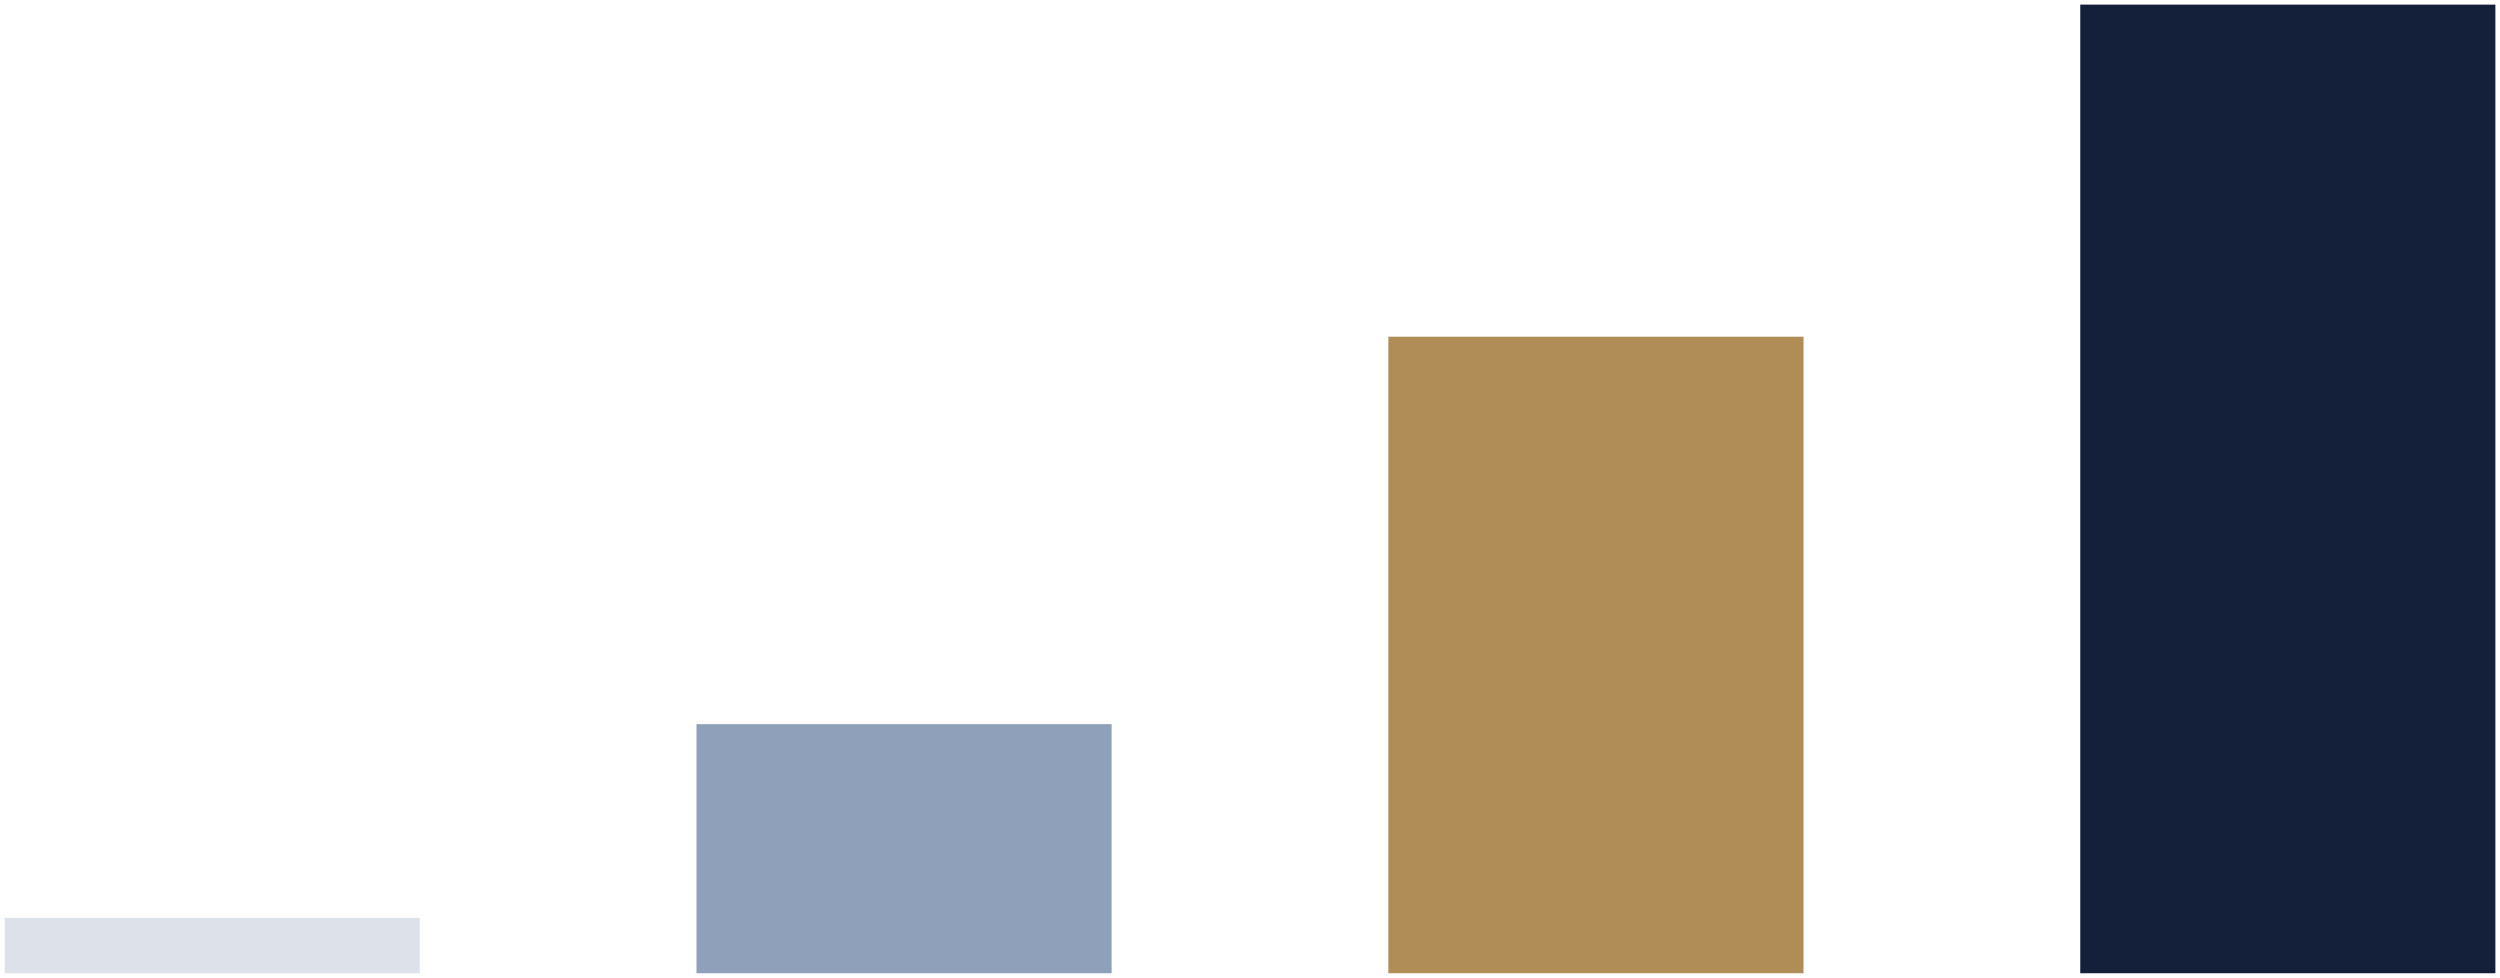
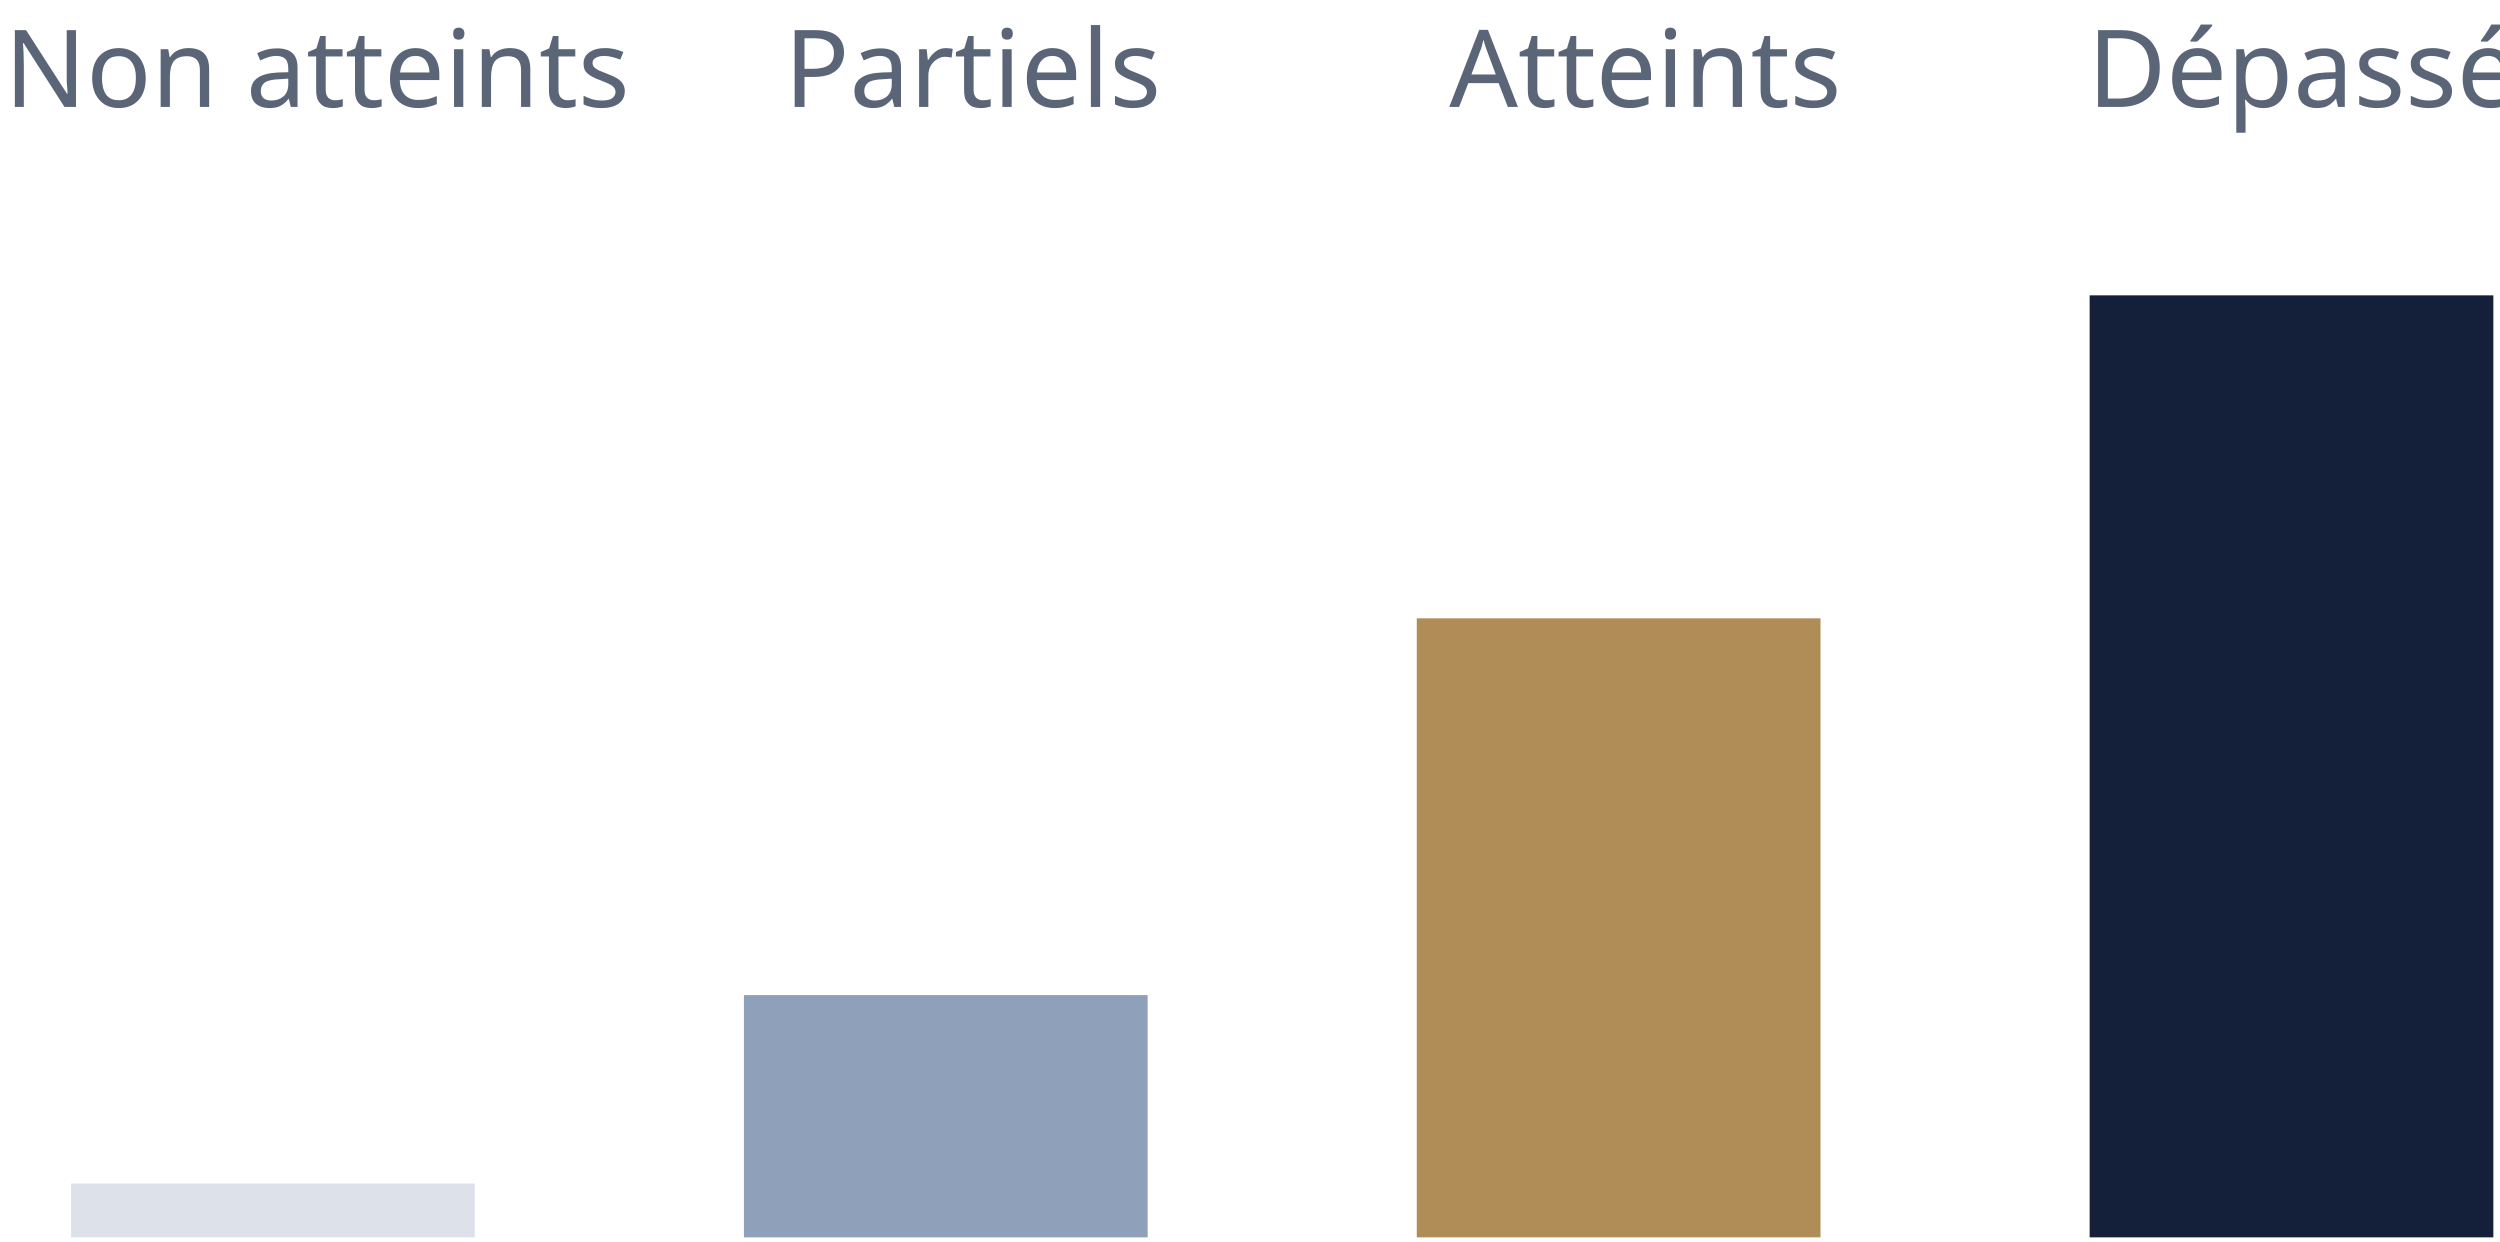
- <svg xmlns="http://www.w3.org/2000/svg" viewBox="0 0 135.50 53.00" width="135.50pt" height="53.00pt">
-   <path d="M0.25 49.75H22.75V52.75H0.25Z" fill="#dde2ea" stroke="none" />
-   <path d="M37.75 39.25H60.25V52.75H37.75Z" fill="#8fa0ba" stroke="none" />
-   <path d="M75.25 18.25H97.75V52.75H75.25Z" fill="#b08d57" stroke="none" />
-   <path d="M112.75 0.25H135.25V52.75H112.75Z" fill="#14203a" stroke="none" />
+ <svg xmlns="http://www.w3.org/2000/svg" viewBox="0 0 139.33 69.21" width="139.33pt" height="69.21pt">
+   <path d="M3.96 65.96H26.46V68.96H3.96Z" fill="#dde2ea" stroke="none" />
+   <path d="M41.46 55.46H63.96V68.96H41.46Z" fill="#8fa0ba" stroke="none" />
+   <path d="M78.96 34.46H101.46V68.96H78.96Z" fill="#b08d57" stroke="none" />
+   <path d="M116.46 16.46H138.96V68.96H116.46Z" fill="#14203a" stroke="none" />
+   <text x="0.25" y="5.96" font-family="Carlito" font-weight="400" font-style="normal" font-size="6.00" fill="#5b6578">Non atteints</text>
+   <text x="43.71" y="5.96" font-family="Carlito" font-weight="400" font-style="normal" font-size="6.00" fill="#5b6578">Partiels</text>
+   <text x="80.77" y="5.96" font-family="Carlito" font-weight="400" font-style="normal" font-size="6.00" fill="#5b6578">Atteints</text>
+   <text x="116.35" y="5.96" font-family="Carlito" font-weight="400" font-style="normal" font-size="6.00" fill="#5b6578">Dépassés</text>
</svg>
